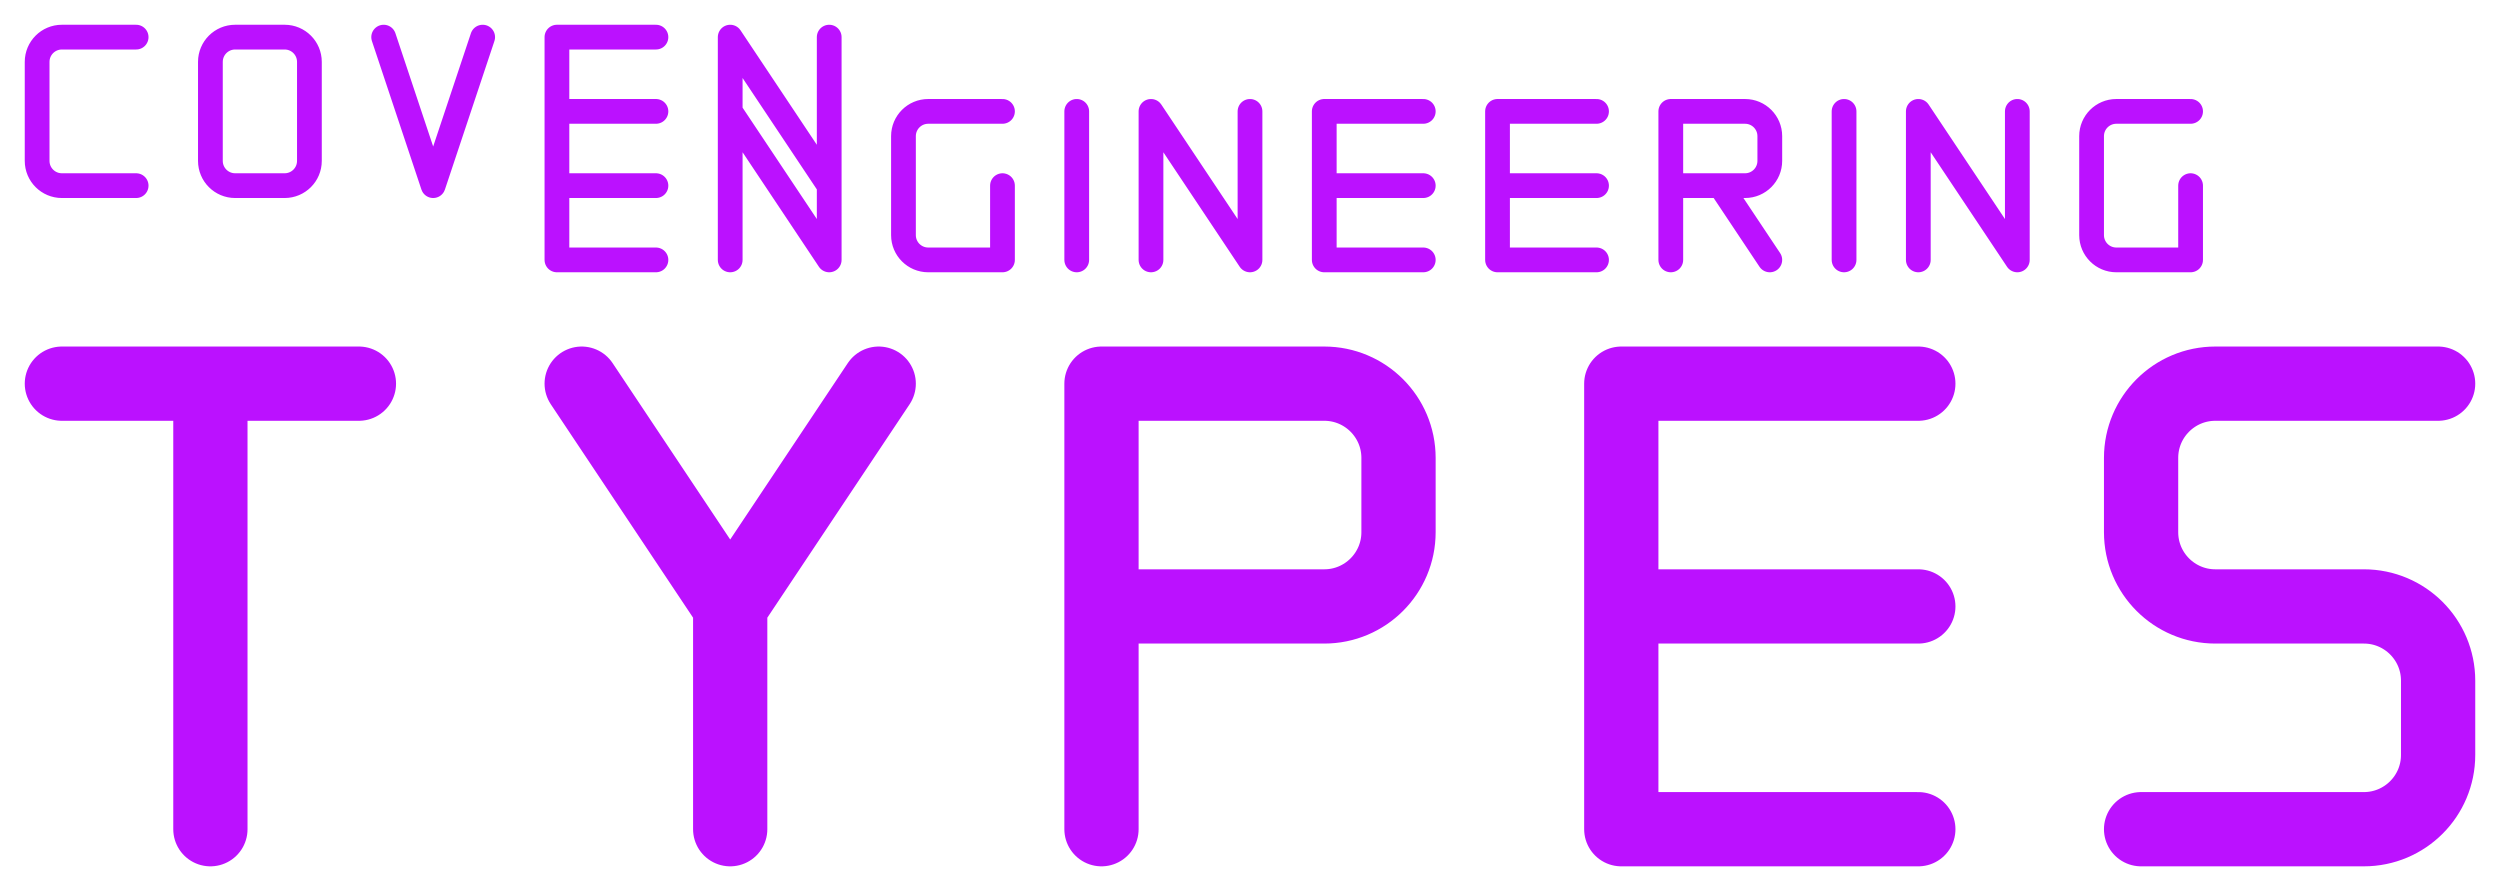
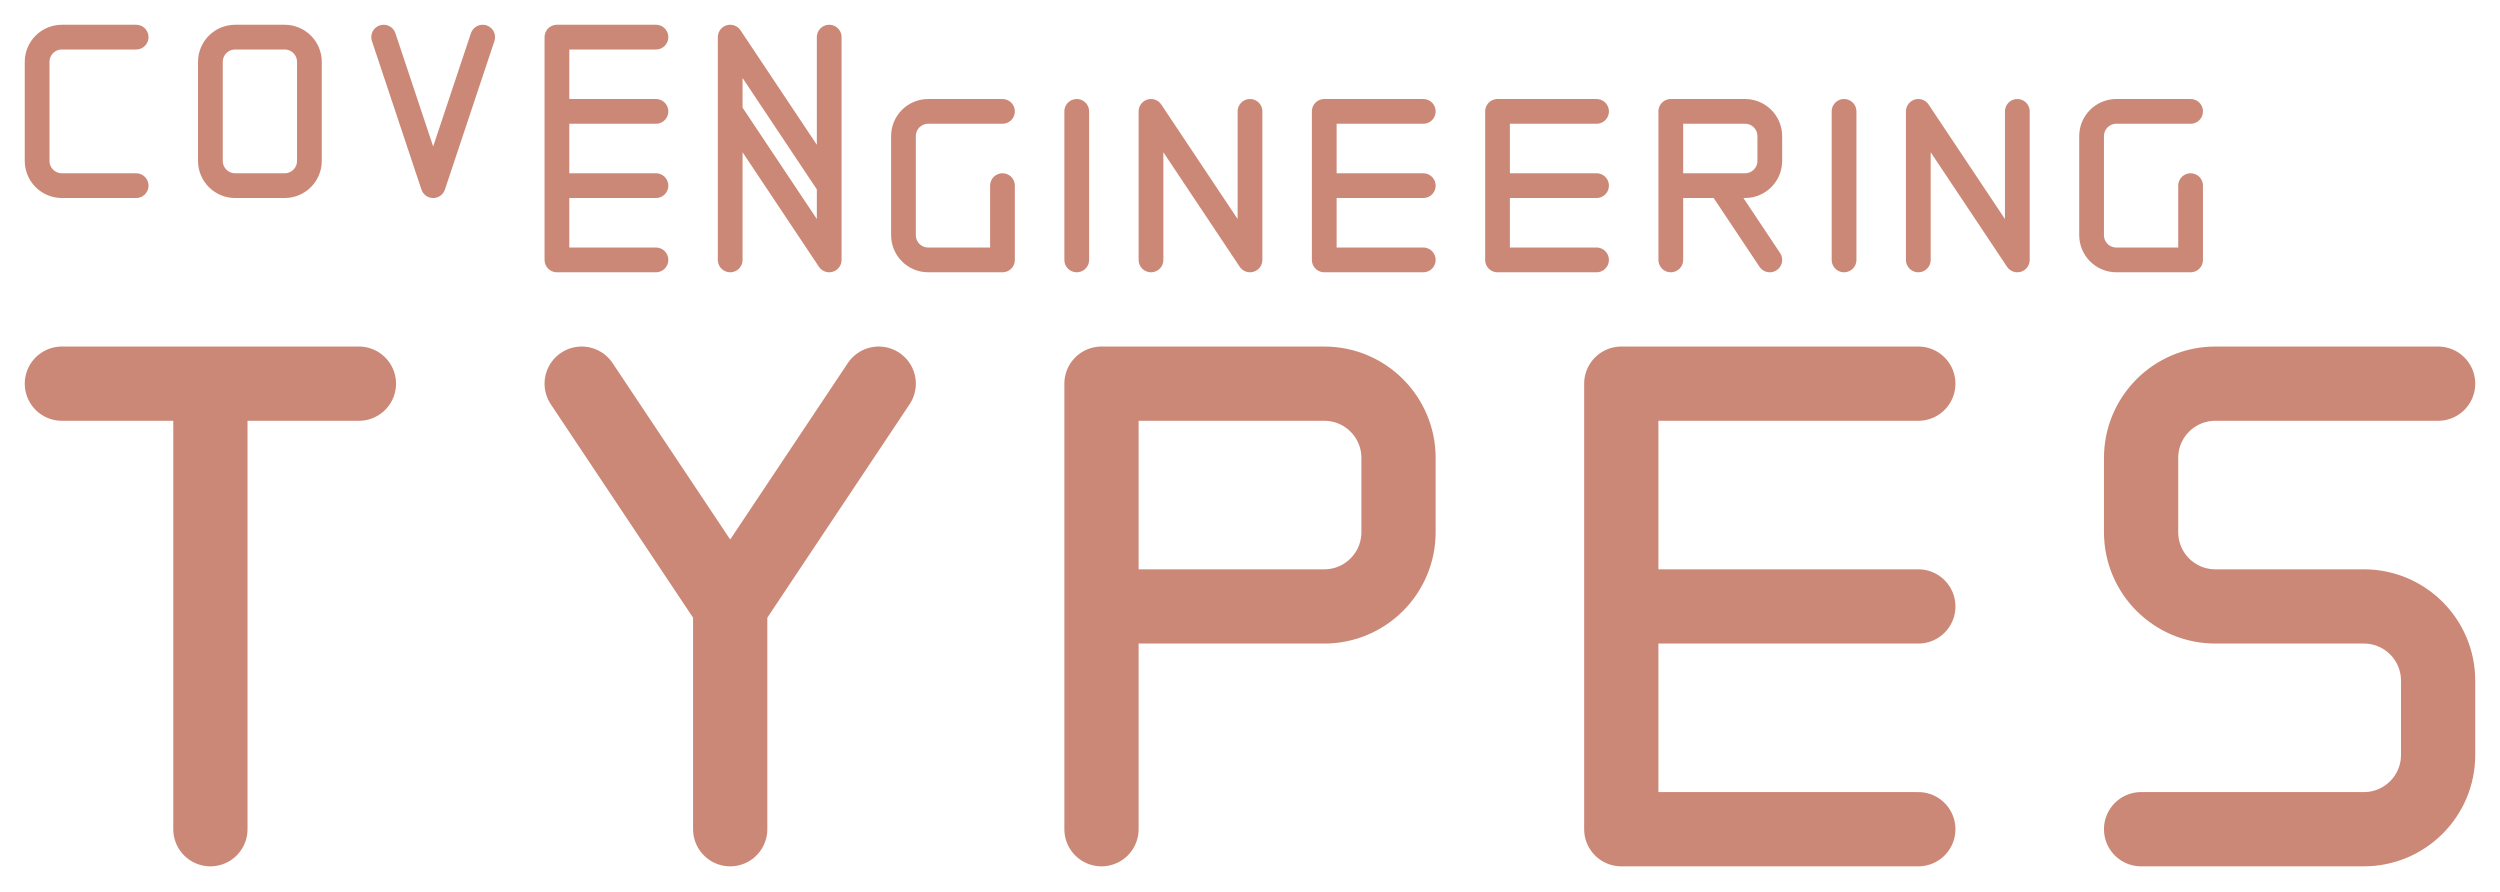
- <svg xmlns="http://www.w3.org/2000/svg" fill="none" stroke="#b1f" stroke-linecap="round" stroke-linejoin="round" viewBox="0 0 101 36">
+ <svg xmlns="http://www.w3.org/2000/svg" fill="none" stroke="#c87" stroke-linecap="round" stroke-linejoin="round" viewBox="0 0 101 36">
  <path d="M26.5 1.5h-4v3h4-4v3h4m-7-6-2 6-2-6m-4 0a1 1 0 0 1 1 1v4a1 1 0 0 1-1 1h-2a1 1 0 0 1-1-1v-4a1 1 0 0 1 1-1h2Zm-6 0h-3a1 1 0 0 0-1 1v4a1 1 0 0 0 1 1h3m24 0v-6l4 6v-6m-7 3h-4v3h4-4v3h4m3 0v-6l4 6v-6m7 0h-3a1 1 0 0 0-1 1v4a1 1 0 0 0 1 1h3v-3m3-3v6m3 0v-6l4 6v-6m7 0h-4v3h4-4v3h4m7-6h-4v3h4-4v3h4m3 0v-6h3a1 1 0 0 1 1 1v1a1 1 0 0 1-1 1h-3 2l2 3m3-6v6m3 0v-6l4 6v-6m7 0h-3a1 1 0 0 0-1 1v4a1 1 0 0 0 1 1h3v-3" />
  <path stroke-width="3" d="M98.5 15.5h-9a3 3 0 0 0-3 3v3a3 3 0 0 0 3 3h6a3 3 0 0 1 3 3v3a3 3 0 0 1-3 3h-9m-42 0v-18h9a3 3 0 0 1 3 3v3a3 3 0 0 1-3 3h-9m33 9h-12v-9h12-12v-9h12m-75 0h12-6v18m15-18 6 9 6-9-6 9v9" />
</svg>
